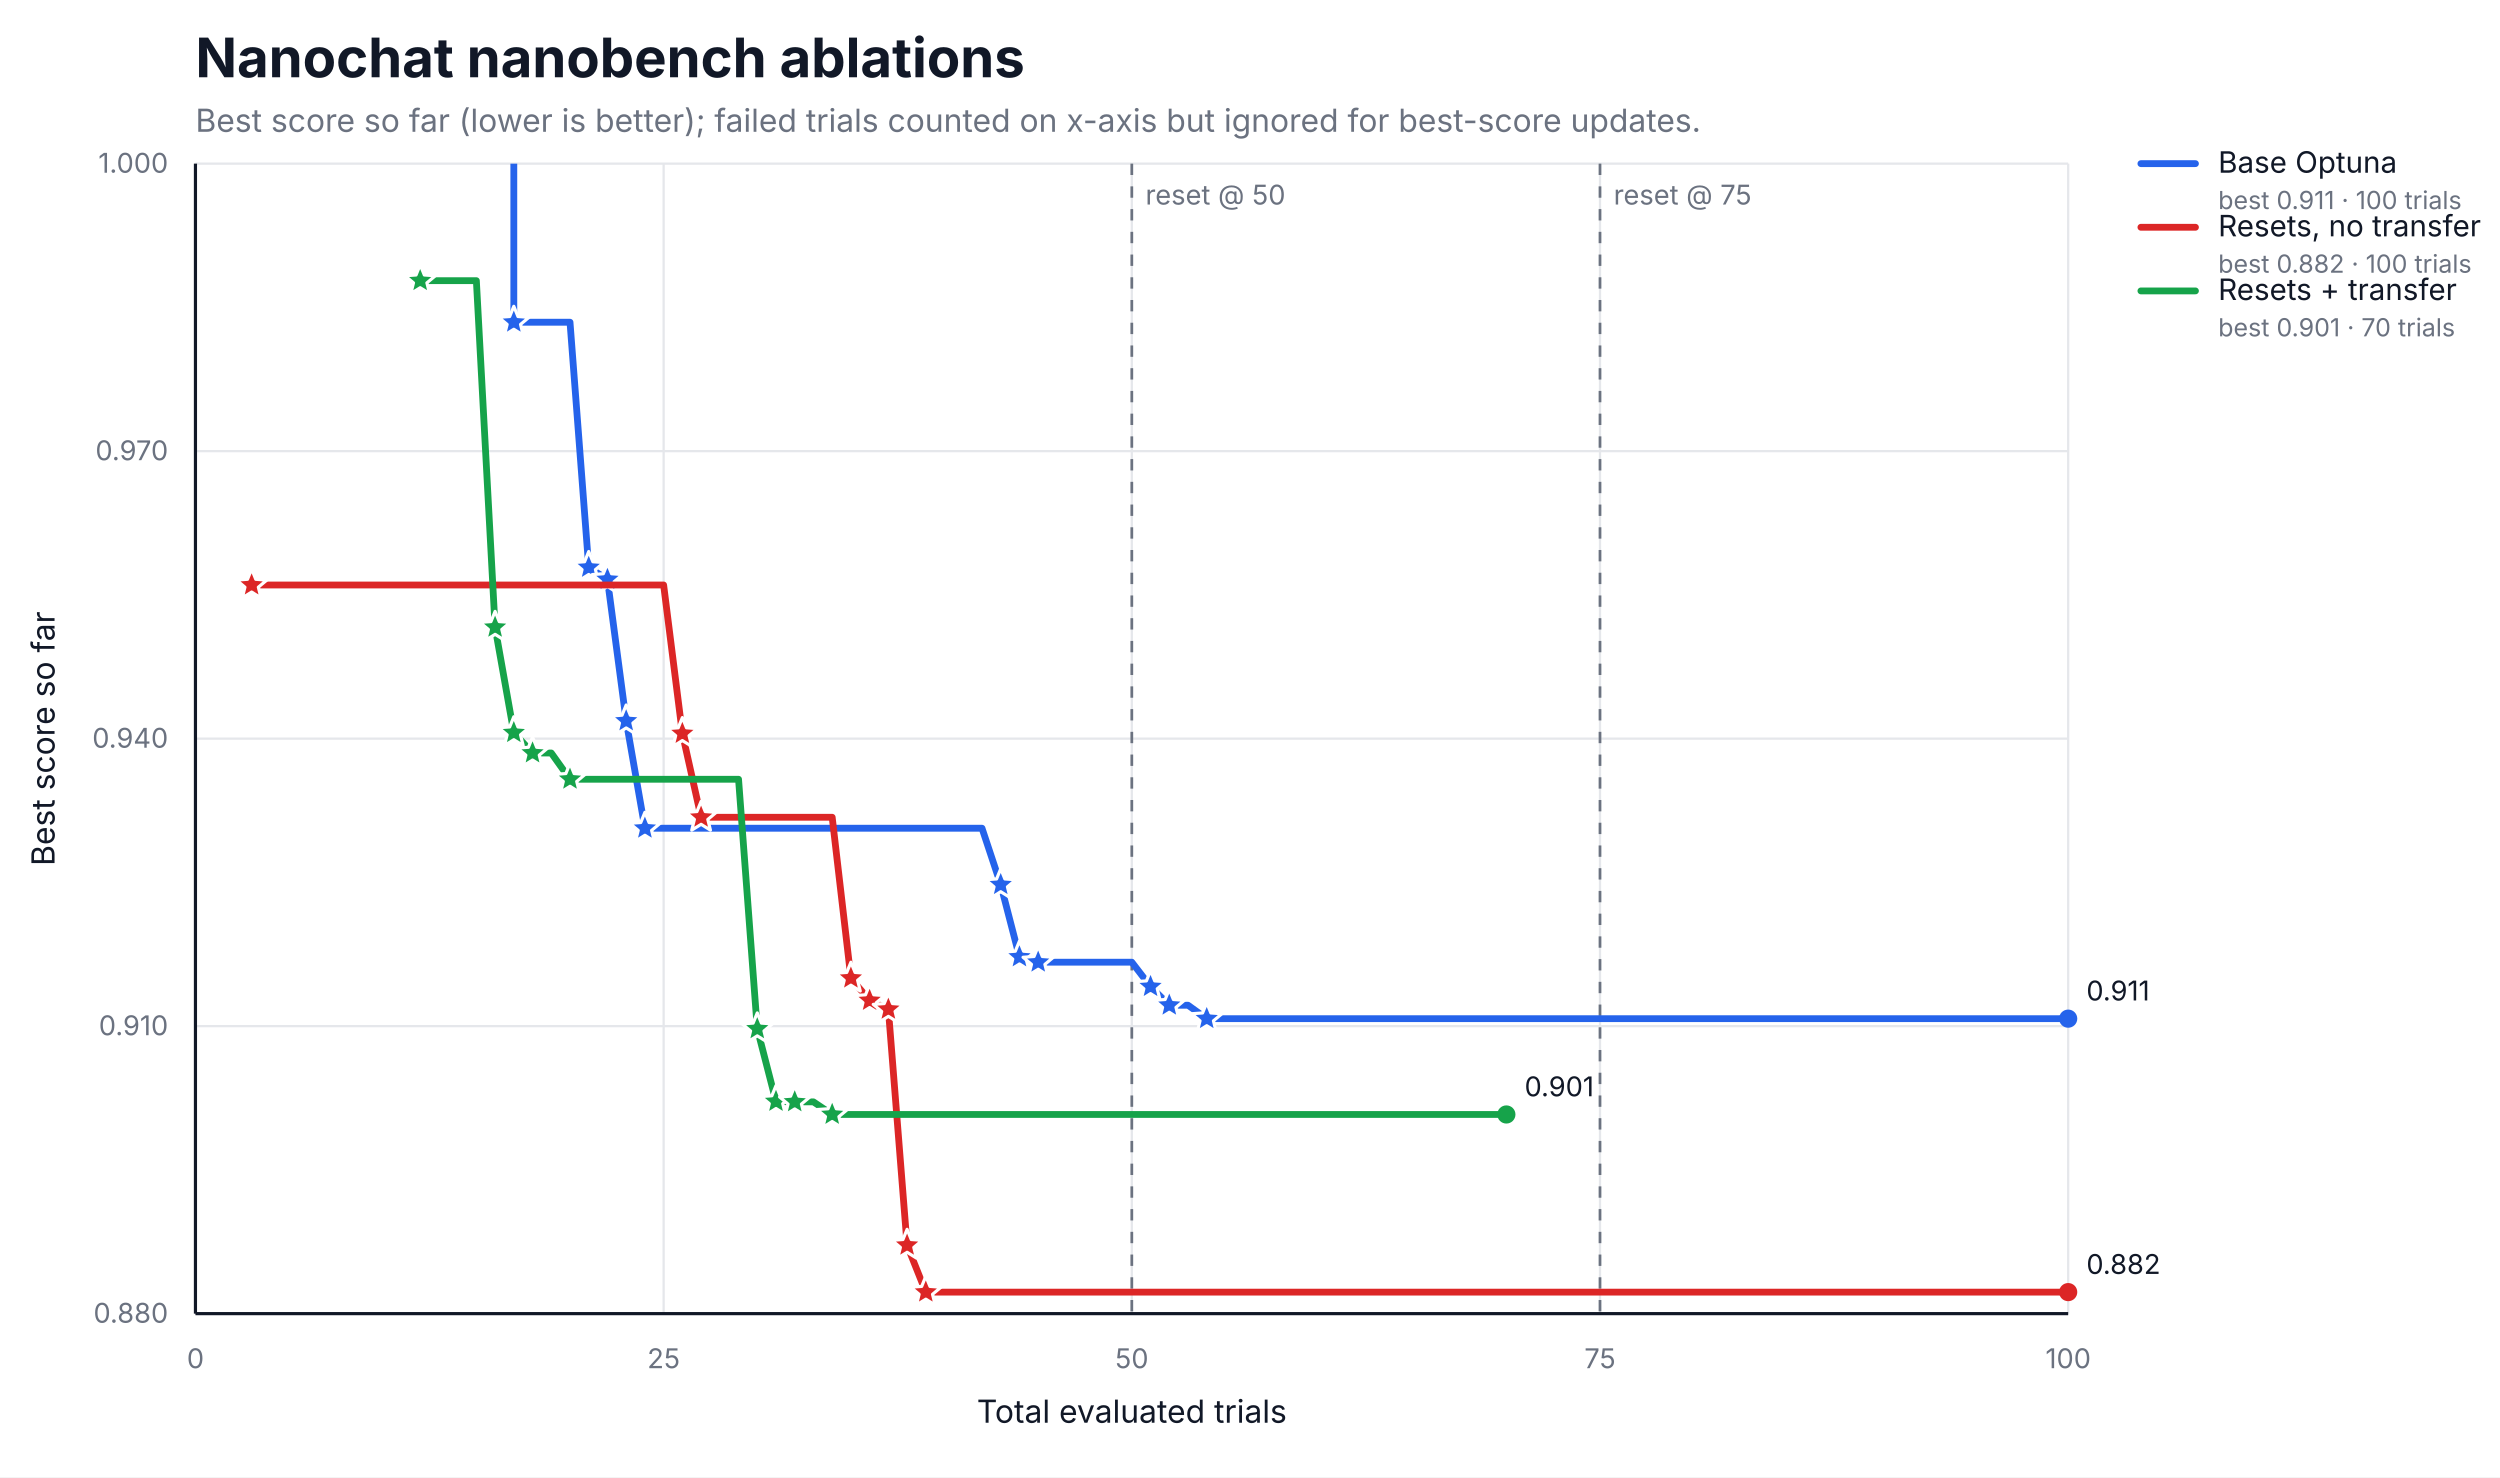
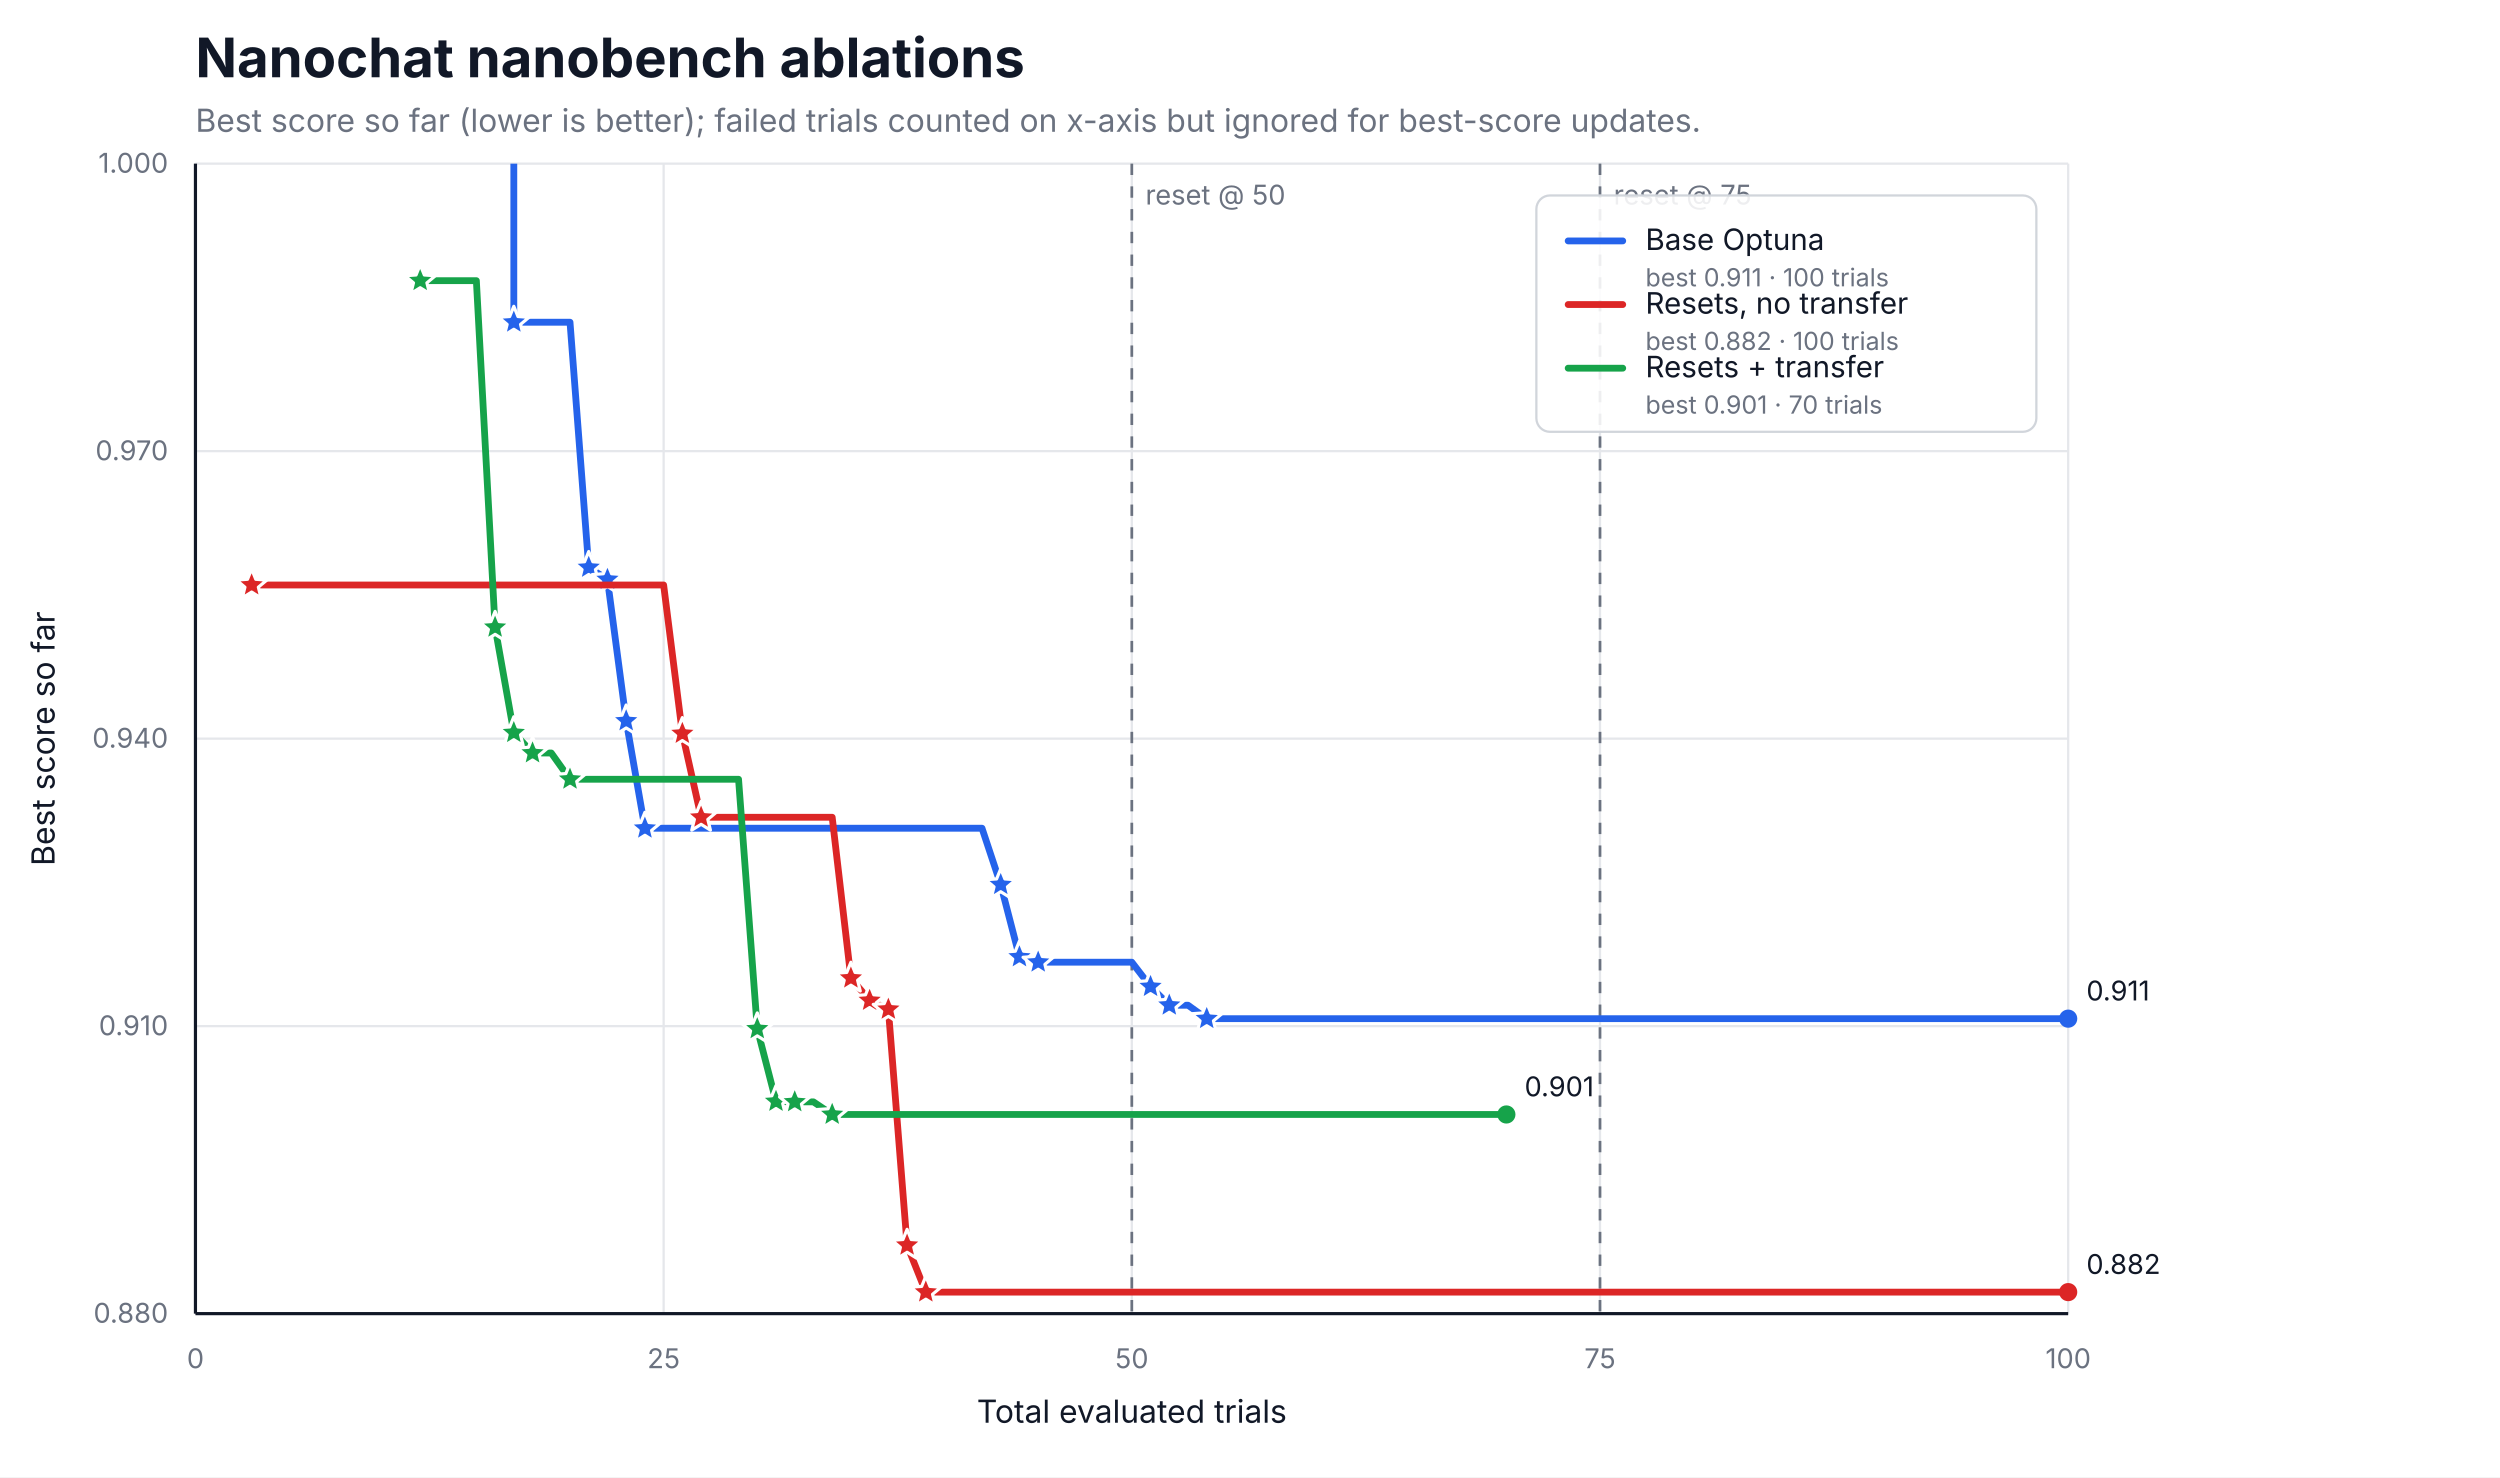
<svg xmlns="http://www.w3.org/2000/svg" width="1100" height="650" viewBox="0 0 1100 650" role="img" aria-label="Nanochat nanobench ablations">
  <style>
text{font-family:Inter,Arial,sans-serif;fill:#111827}
.muted{fill:#6b7280}
.grid{stroke:#e5e7eb;stroke-width:1}
.axis{stroke:#111827;stroke-width:1.4}
.reset{stroke:#6b7280;stroke-width:1.2;stroke-dasharray:5 5}
.line{fill:none;stroke-width:3;stroke-linecap:round;stroke-linejoin:round}
.star{stroke:#ffffff;stroke-width:1.4;stroke-linejoin:round}
+ .legend-bg{fill:#ffffff;fill-opacity:0.88;stroke:#d1d5db;stroke-width:1}
</style>
  <defs>
    <clipPath id="chart-clip">
      <rect x="86" y="72" width="824" height="506" />
    </clipPath>
  </defs>
  <rect width="1100" height="650" fill="#ffffff" />
  <text x="86" y="34" font-size="24" font-weight="700">Nanochat nanobench ablations</text>
  <text x="86" y="58" font-size="14" class="muted">Best score so far (lower is better); failed trials counted on x-axis but ignored for best-score updates.</text>
  <line x1="86" y1="578" x2="910" y2="578" class="grid" />
  <text x="74" y="582" font-size="12" text-anchor="end" class="muted">0.880</text>
  <line x1="86" y1="451.5" x2="910" y2="451.5" class="grid" />
  <text x="74" y="455.5" font-size="12" text-anchor="end" class="muted">0.910</text>
  <line x1="86" y1="325" x2="910" y2="325" class="grid" />
  <text x="74" y="329" font-size="12" text-anchor="end" class="muted">0.940</text>
  <line x1="86" y1="198.5" x2="910" y2="198.5" class="grid" />
  <text x="74" y="202.5" font-size="12" text-anchor="end" class="muted">0.970</text>
  <line x1="86" y1="72" x2="910" y2="72" class="grid" />
  <text x="74" y="76" font-size="12" text-anchor="end" class="muted">1.000</text>
  <line x1="86" y1="72" x2="86" y2="578" class="grid" />
  <text x="86" y="602" font-size="12" text-anchor="middle" class="muted">0</text>
  <line x1="292" y1="72" x2="292" y2="578" class="grid" />
  <text x="292" y="602" font-size="12" text-anchor="middle" class="muted">25</text>
  <line x1="498" y1="72" x2="498" y2="578" class="grid" />
  <text x="498" y="602" font-size="12" text-anchor="middle" class="muted">50</text>
  <line x1="704" y1="72" x2="704" y2="578" class="grid" />
  <text x="704" y="602" font-size="12" text-anchor="middle" class="muted">75</text>
  <line x1="910" y1="72" x2="910" y2="578" class="grid" />
  <text x="910" y="602" font-size="12" text-anchor="middle" class="muted">100</text>
  <line x1="498" y1="72" x2="498" y2="578" class="reset" />
  <text x="504" y="90" font-size="12" class="muted">reset @ 50</text>
  <line x1="704" y1="72" x2="704" y2="578" class="reset" />
  <text x="710" y="90" font-size="12" class="muted">reset @ 75</text>
  <line x1="86" y1="578" x2="910" y2="578" class="axis" />
  <line x1="86" y1="72" x2="86" y2="578" class="axis" />
  <text x="498" y="626" font-size="14" text-anchor="middle">Total evaluated trials</text>
  <text transform="translate(24 325) rotate(-90)" font-size="14" text-anchor="middle">Best score so far</text>
+   <rect x="676" y="86" width="220" height="104" rx="6" class="legend-bg" />
  <g clip-path="url(#chart-clip)">
    <path d="M176.64,-417378 L184.88,-417378 L193.12,-417378 L201.36,-417378 L209.6,-417378 L217.84,-417378 L226.08,141.78 L234.32,141.78 L242.56,141.78 L250.8,141.78 L259.04,249.67 L267.28,254.96 L275.52,317.2 L283.76,364.42 L292,364.42 L300.24,364.42 L308.48,364.42 L316.72,364.42 L324.96,364.42 L333.2,364.42 L341.44,364.42 L349.68,364.42 L357.92,364.42 L366.16,364.42 L374.4,364.42 L382.64,364.42 L390.88,364.42 L399.12,364.42 L407.36,364.42 L415.6,364.42 L423.84,364.42 L432.08,364.42 L440.32,389.25 L448.56,421.05 L456.8,423.37 L465.04,423.37 L473.28,423.37 L481.52,423.37 L489.76,423.37 L498,423.37 L506.24,434.09 L514.48,442.3 L522.72,442.3 L530.96,448.21 L539.2,448.21 L547.44,448.21 L555.68,448.21 L563.92,448.21 L572.16,448.21 L580.4,448.21 L588.64,448.21 L596.88,448.21 L605.12,448.21 L613.36,448.21 L621.6,448.21 L629.84,448.21 L638.08,448.21 L646.32,448.21 L654.56,448.21 L662.8,448.21 L671.04,448.21 L679.28,448.21 L687.52,448.21 L695.76,448.21 L704,448.21 L712.24,448.21 L720.48,448.21 L728.72,448.21 L736.96,448.21 L745.2,448.21 L753.44,448.21 L761.68,448.21 L769.92,448.21 L778.16,448.21 L786.4,448.21 L794.64,448.21 L802.88,448.21 L811.12,448.21 L819.36,448.21 L827.6,448.21 L835.84,448.21 L844.08,448.21 L852.32,448.21 L860.56,448.21 L868.8,448.21 L877.04,448.21 L885.28,448.21 L893.52,448.21 L901.76,448.21 L910,448.21" class="line" stroke="#2563eb" />
    <polygon points="226.08,134.78 227.9,139.27 232.74,139.62 229.03,142.74 230.19,147.44 226.08,144.88 221.97,147.44 223.13,142.74 219.42,139.62 224.26,139.27" class="star" fill="#2563eb" />
    <polygon points="259.04,242.67 260.86,247.17 265.7,247.51 261.99,250.63 263.15,255.34 259.04,252.77 254.93,255.34 256.09,250.63 252.38,247.51 257.22,247.17" class="star" fill="#2563eb" />
    <polygon points="267.28,247.96 269.1,252.45 273.94,252.8 270.23,255.92 271.39,260.62 267.28,258.06 263.17,260.62 264.33,255.92 260.62,252.8 265.46,252.45" class="star" fill="#2563eb" />
    <polygon points="275.52,310.2 277.34,314.69 282.18,315.04 278.47,318.16 279.63,322.86 275.52,320.3 271.41,322.86 272.57,318.16 268.86,315.04 273.7,314.69" class="star" fill="#2563eb" />
    <polygon points="283.76,357.42 285.58,361.91 290.42,362.26 286.71,365.38 287.87,370.08 283.76,367.52 279.65,370.08 280.81,365.38 277.1,362.26 281.94,361.91" class="star" fill="#2563eb" />
    <polygon points="440.32,382.25 442.14,386.74 446.98,387.09 443.27,390.21 444.43,394.91 440.32,392.35 436.21,394.91 437.37,390.21 433.66,387.09 438.5,386.74" class="star" fill="#2563eb" />
    <polygon points="448.56,414.05 450.38,418.54 455.22,418.89 451.51,422.01 452.67,426.71 448.56,424.15 444.45,426.71 445.61,422.01 441.9,418.89 446.74,418.54" class="star" fill="#2563eb" />
    <polygon points="456.8,416.37 458.62,420.86 463.46,421.2 459.75,424.32 460.91,429.03 456.8,426.47 452.69,429.03 453.85,424.32 450.14,421.2 454.98,420.86" class="star" fill="#2563eb" />
    <polygon points="506.24,427.09 508.06,431.59 512.9,431.93 509.19,435.05 510.35,439.76 506.24,437.19 502.13,439.76 503.29,435.05 499.58,431.93 504.42,431.59" class="star" fill="#2563eb" />
    <polygon points="514.48,435.3 516.3,439.79 521.14,440.13 517.43,443.25 518.59,447.96 514.48,445.4 510.37,447.96 511.53,443.25 507.82,440.13 512.66,439.79" class="star" fill="#2563eb" />
    <polygon points="530.96,441.21 532.78,445.7 537.62,446.05 533.91,449.17 535.07,453.87 530.96,451.31 526.85,453.87 528.01,449.17 524.3,446.05 529.14,445.7" class="star" fill="#2563eb" />
  </g>
  <circle cx="910" cy="448.21" r="4" fill="#2563eb" />
  <text x="918" y="440.21" font-size="12" fill="#2563eb">0.911</text>
-   <line x1="942" y1="72" x2="966" y2="72" class="line" stroke="#2563eb" />
-   <text x="976" y="76" font-size="13">Base Optuna</text>
-   <text x="976" y="92" font-size="11" class="muted">best 0.911 · 100 trials</text>
+   <line x1="690" y1="106" x2="714" y2="106" class="line" stroke="#2563eb" />
+   <text x="724" y="110" font-size="13">Base Optuna</text>
+   <text x="724" y="126" font-size="11" class="muted">best 0.911 · 100 trials</text>
  <g clip-path="url(#chart-clip)">
    <path d="M110.72,257.4 L118.96,257.4 L127.2,257.4 L135.44,257.4 L143.68,257.4 L151.92,257.4 L160.16,257.4 L168.4,257.4 L176.64,257.4 L184.88,257.4 L193.12,257.4 L201.36,257.4 L209.6,257.4 L217.84,257.4 L226.08,257.4 L234.32,257.4 L242.56,257.4 L250.8,257.4 L259.04,257.4 L267.28,257.4 L275.52,257.4 L283.76,257.4 L292,257.4 L300.24,322.74 L308.48,359.6 L316.72,359.6 L324.96,359.6 L333.2,359.6 L341.44,359.6 L349.68,359.6 L357.92,359.6 L366.16,359.6 L374.4,430.38 L382.64,440.22 L390.88,444.09 L399.12,547.9 L407.36,568.53 L415.6,568.53 L423.84,568.53 L432.08,568.53 L440.32,568.53 L448.56,568.53 L456.8,568.53 L465.04,568.53 L473.28,568.53 L481.52,568.53 L489.76,568.53 L498,568.53 L506.24,568.53 L514.48,568.53 L522.72,568.53 L530.96,568.53 L539.2,568.53 L547.44,568.53 L555.68,568.53 L563.92,568.53 L572.16,568.53 L580.4,568.53 L588.64,568.53 L596.88,568.53 L605.12,568.53 L613.36,568.53 L621.6,568.53 L629.84,568.53 L638.08,568.53 L646.32,568.53 L654.56,568.53 L662.8,568.53 L671.04,568.53 L679.28,568.53 L687.52,568.53 L695.76,568.53 L704,568.53 L712.24,568.53 L720.48,568.53 L728.72,568.53 L736.96,568.53 L745.2,568.53 L753.44,568.53 L761.68,568.53 L769.92,568.53 L778.16,568.53 L786.4,568.53 L794.64,568.53 L802.88,568.53 L811.12,568.53 L819.36,568.53 L827.6,568.53 L835.84,568.53 L844.08,568.53 L852.32,568.53 L860.56,568.53 L868.8,568.53 L877.04,568.53 L885.28,568.53 L893.52,568.53 L901.76,568.53 L910,568.53" class="line" stroke="#dc2626" />
    <polygon points="110.72,250.4 112.54,254.89 117.38,255.24 113.67,258.36 114.83,263.07 110.72,260.5 106.61,263.07 107.77,258.36 104.06,255.24 108.9,254.89" class="star" fill="#dc2626" />
    <polygon points="300.24,315.74 302.06,320.23 306.9,320.58 303.19,323.7 304.35,328.4 300.24,325.84 296.13,328.4 297.29,323.7 293.58,320.58 298.42,320.23" class="star" fill="#dc2626" />
    <polygon points="308.48,352.6 310.3,357.09 315.14,357.43 311.43,360.56 312.59,365.26 308.48,362.7 304.37,365.26 305.53,360.56 301.82,357.43 306.66,357.09" class="star" fill="#dc2626" />
    <polygon points="374.4,423.38 376.22,427.87 381.06,428.22 377.35,431.34 378.51,436.05 374.4,433.48 370.29,436.05 371.45,431.34 367.74,428.22 372.58,427.87" class="star" fill="#dc2626" />
    <polygon points="382.64,433.22 384.46,437.71 389.3,438.05 385.59,441.17 386.75,445.88 382.64,443.32 378.53,445.88 379.69,441.17 375.98,438.05 380.82,437.71" class="star" fill="#dc2626" />
    <polygon points="390.88,437.09 392.7,441.58 397.54,441.93 393.83,445.05 394.99,449.75 390.88,447.19 386.77,449.75 387.93,445.05 384.22,441.93 389.06,441.58" class="star" fill="#dc2626" />
    <polygon points="399.12,540.9 400.94,545.39 405.78,545.73 402.07,548.86 403.23,553.56 399.12,551 395.01,553.56 396.17,548.86 392.46,545.73 397.3,545.39" class="star" fill="#dc2626" />
    <polygon points="407.36,561.53 409.18,566.02 414.02,566.37 410.31,569.49 411.47,574.19 407.36,571.63 403.25,574.19 404.41,569.49 400.7,566.37 405.54,566.02" class="star" fill="#dc2626" />
  </g>
  <circle cx="910" cy="568.53" r="4" fill="#dc2626" />
  <text x="918" y="560.53" font-size="12" fill="#dc2626">0.882</text>
-   <line x1="942" y1="100" x2="966" y2="100" class="line" stroke="#dc2626" />
-   <text x="976" y="104" font-size="13">Resets, no transfer</text>
-   <text x="976" y="120" font-size="11" class="muted">best 0.882 · 100 trials</text>
+   <line x1="690" y1="134" x2="714" y2="134" class="line" stroke="#dc2626" />
+   <text x="724" y="138" font-size="13">Resets, no transfer</text>
+   <text x="724" y="154" font-size="11" class="muted">best 0.882 · 100 trials</text>
  <g clip-path="url(#chart-clip)">
    <path d="M184.88,123.5 L193.12,123.5 L201.36,123.5 L209.6,123.5 L217.84,276.01 L226.08,322.37 L234.32,331.32 L242.56,331.32 L250.8,342.88 L259.04,342.88 L267.28,342.88 L275.52,342.88 L283.76,342.88 L292,342.88 L300.24,342.88 L308.48,342.88 L316.72,342.88 L324.96,342.88 L333.2,452.68 L341.44,484.65 L349.68,484.83 L357.92,484.83 L366.16,490.37 L374.4,490.37 L382.64,490.37 L390.88,490.37 L399.12,490.37 L407.36,490.37 L415.6,490.37 L423.84,490.37 L432.08,490.37 L440.32,490.37 L448.56,490.37 L456.8,490.37 L465.04,490.37 L473.28,490.37 L481.52,490.37 L489.76,490.37 L498,490.37 L506.24,490.37 L514.48,490.37 L522.72,490.37 L530.96,490.37 L539.2,490.37 L547.44,490.37 L555.68,490.37 L563.92,490.37 L572.16,490.37 L580.4,490.37 L588.64,490.37 L596.88,490.37 L605.12,490.37 L613.36,490.37 L621.6,490.37 L629.84,490.37 L638.08,490.37 L646.32,490.37 L654.56,490.37 L662.8,490.37" class="line" stroke="#16a34a" />
    <polygon points="184.88,116.5 186.7,120.99 191.54,121.34 187.83,124.46 188.99,129.16 184.88,126.6 180.77,129.16 181.93,124.46 178.22,121.34 183.06,120.99" class="star" fill="#16a34a" />
    <polygon points="217.84,269.01 219.66,273.5 224.5,273.84 220.79,276.96 221.95,281.67 217.84,279.11 213.73,281.67 214.89,276.96 211.18,273.84 216.02,273.5" class="star" fill="#16a34a" />
    <polygon points="226.08,315.37 227.9,319.86 232.74,320.21 229.03,323.33 230.19,328.03 226.08,325.47 221.97,328.03 223.13,323.33 219.42,320.21 224.26,319.86" class="star" fill="#16a34a" />
    <polygon points="234.32,324.32 236.14,328.81 240.98,329.15 237.27,332.27 238.43,336.98 234.32,334.42 230.21,336.98 231.37,332.27 227.66,329.15 232.5,328.81" class="star" fill="#16a34a" />
    <polygon points="250.8,335.88 252.62,340.37 257.46,340.72 253.75,343.84 254.91,348.55 250.8,345.98 246.69,348.55 247.85,343.84 244.14,340.72 248.98,340.37" class="star" fill="#16a34a" />
    <polygon points="333.2,445.68 335.02,450.17 339.86,450.51 336.15,453.63 337.31,458.34 333.2,455.78 329.09,458.34 330.25,453.63 326.54,450.51 331.38,450.17" class="star" fill="#16a34a" />
    <polygon points="341.44,477.65 343.26,482.14 348.1,482.49 344.39,485.61 345.55,490.31 341.44,487.75 337.33,490.31 338.49,485.61 334.78,482.49 339.62,482.14" class="star" fill="#16a34a" />
    <polygon points="349.68,477.83 351.5,482.32 356.34,482.67 352.63,485.79 353.79,490.5 349.68,487.93 345.57,490.5 346.73,485.79 343.02,482.67 347.86,482.32" class="star" fill="#16a34a" />
    <polygon points="366.16,483.37 367.98,487.86 372.82,488.2 369.11,491.32 370.27,496.03 366.16,493.47 362.05,496.03 363.21,491.32 359.5,488.2 364.34,487.86" class="star" fill="#16a34a" />
  </g>
  <circle cx="662.8" cy="490.37" r="4" fill="#16a34a" />
  <text x="670.8" y="482.37" font-size="12" fill="#16a34a">0.901</text>
-   <line x1="942" y1="128" x2="966" y2="128" class="line" stroke="#16a34a" />
-   <text x="976" y="132" font-size="13">Resets + transfer</text>
-   <text x="976" y="148" font-size="11" class="muted">best 0.901 · 70 trials</text>
+   <line x1="690" y1="162" x2="714" y2="162" class="line" stroke="#16a34a" />
+   <text x="724" y="166" font-size="13">Resets + transfer</text>
+   <text x="724" y="182" font-size="11" class="muted">best 0.901 · 70 trials</text>
</svg>
